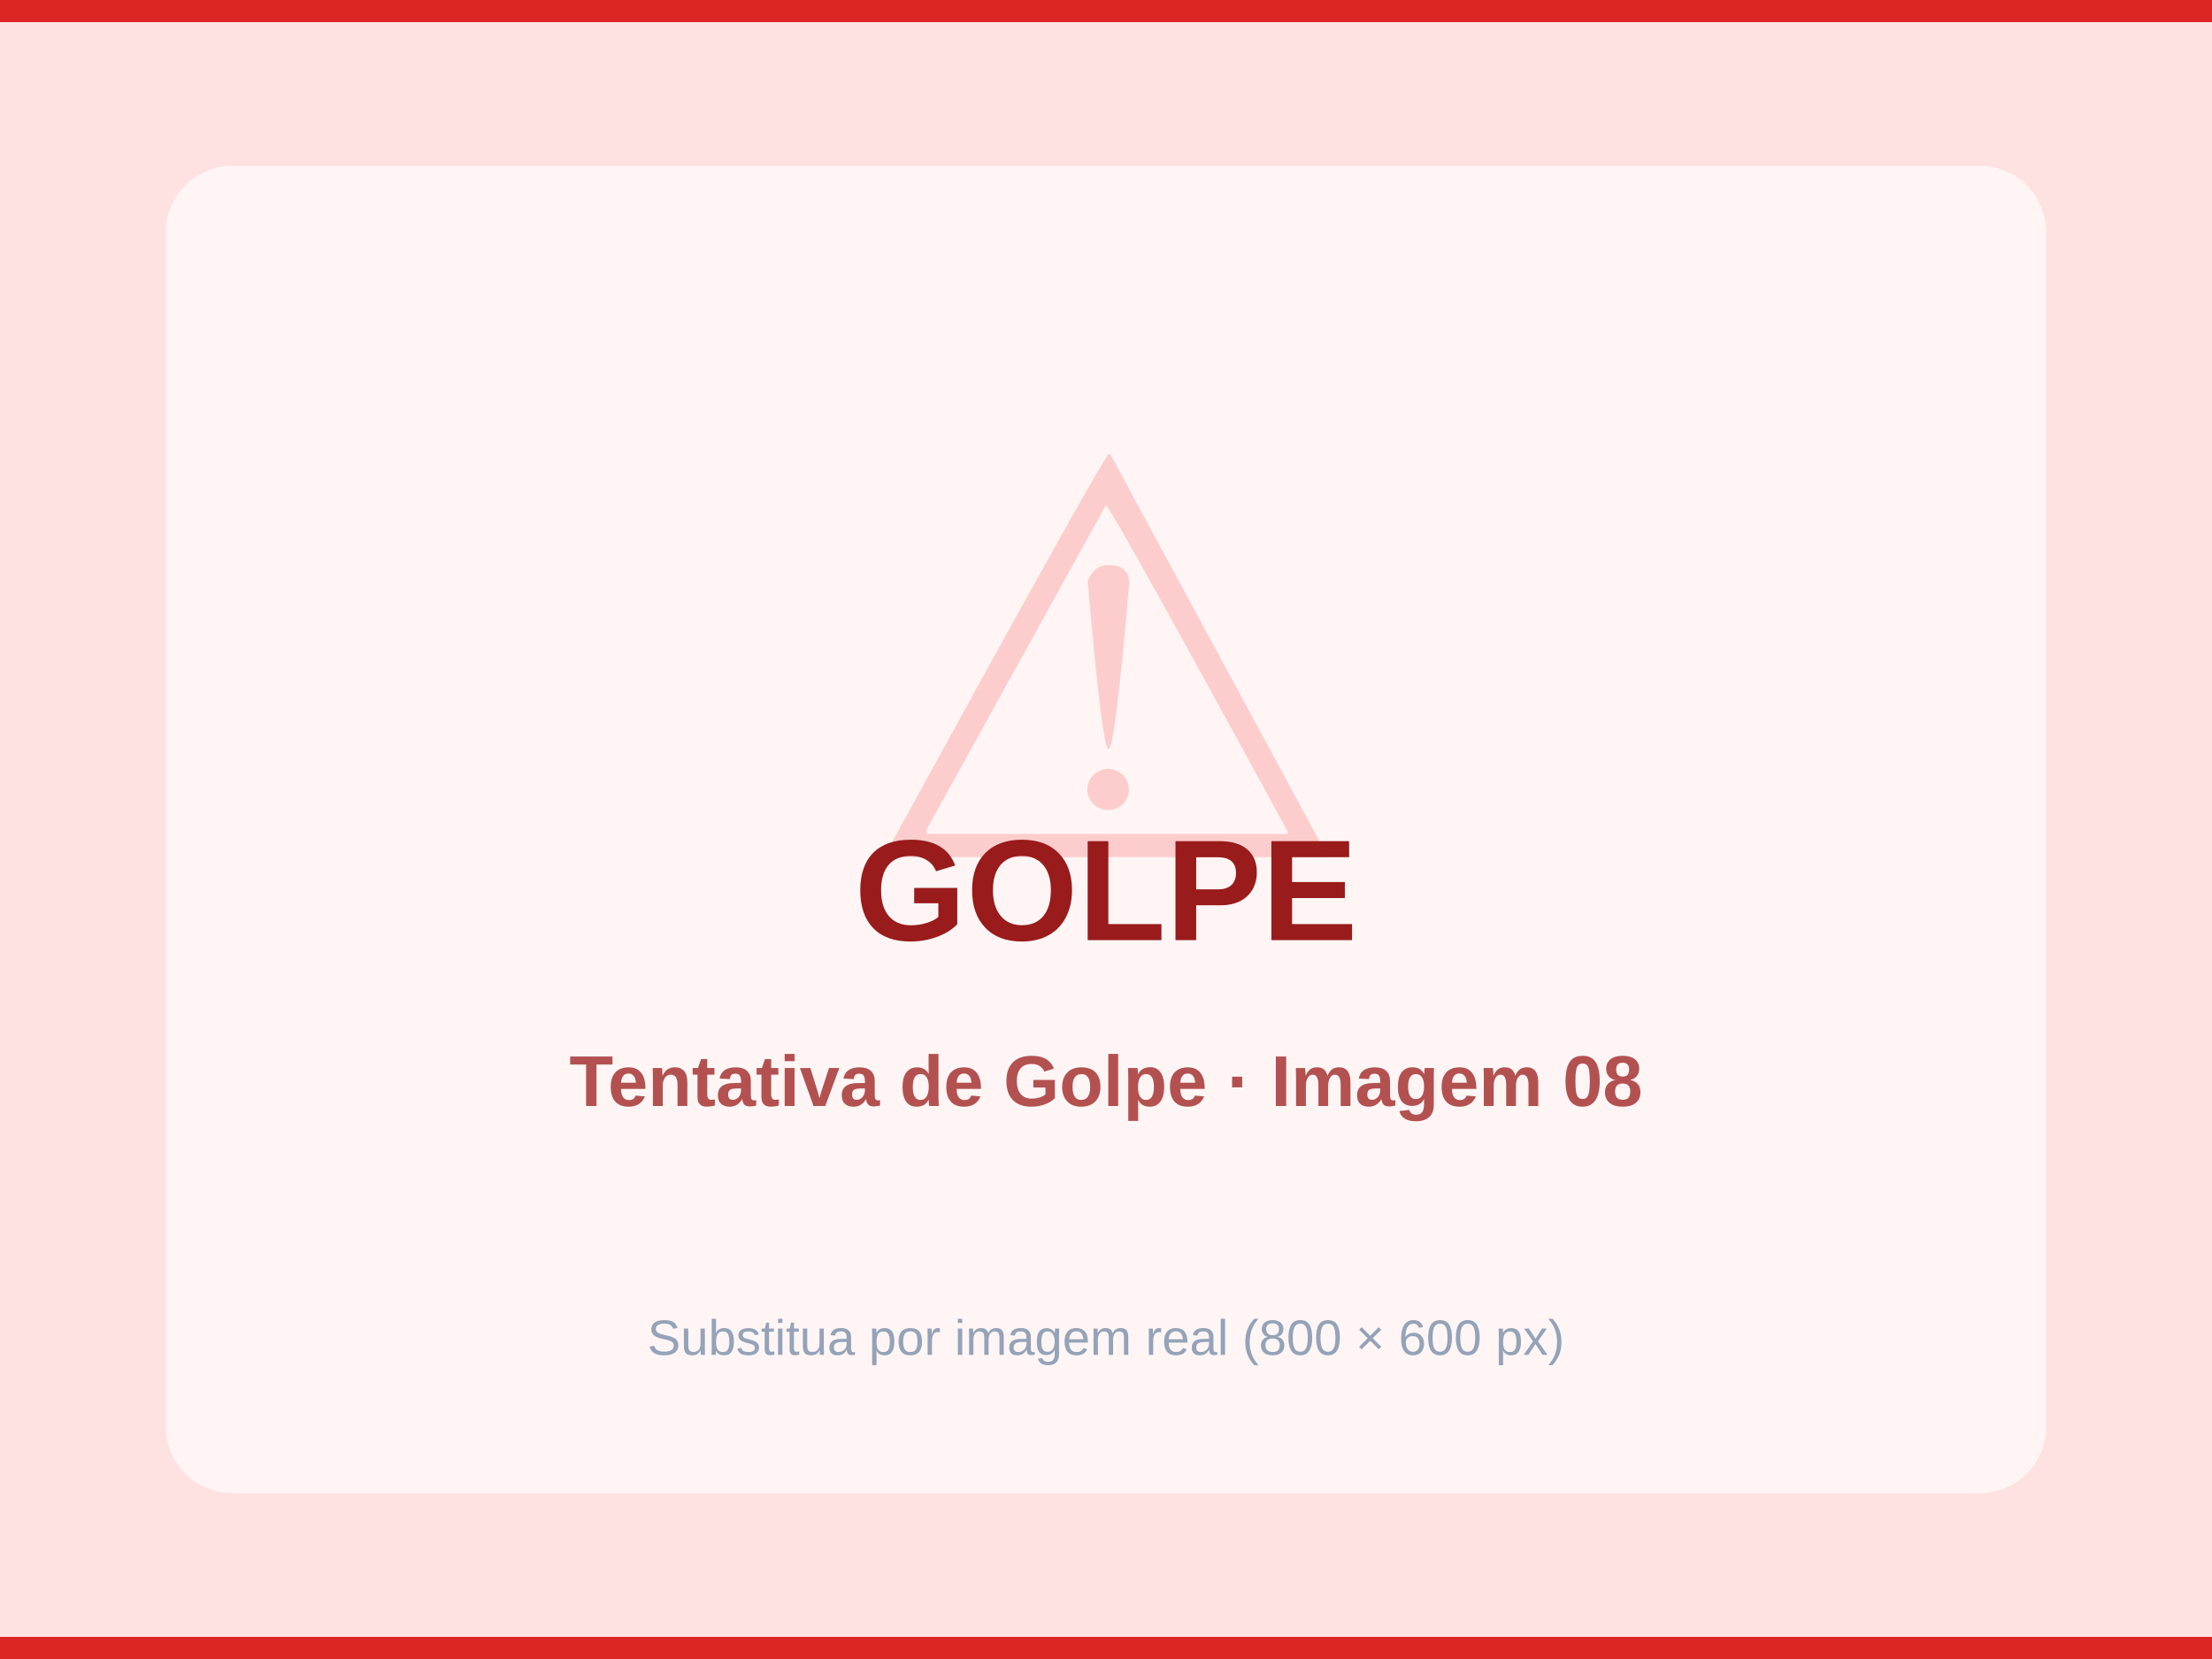
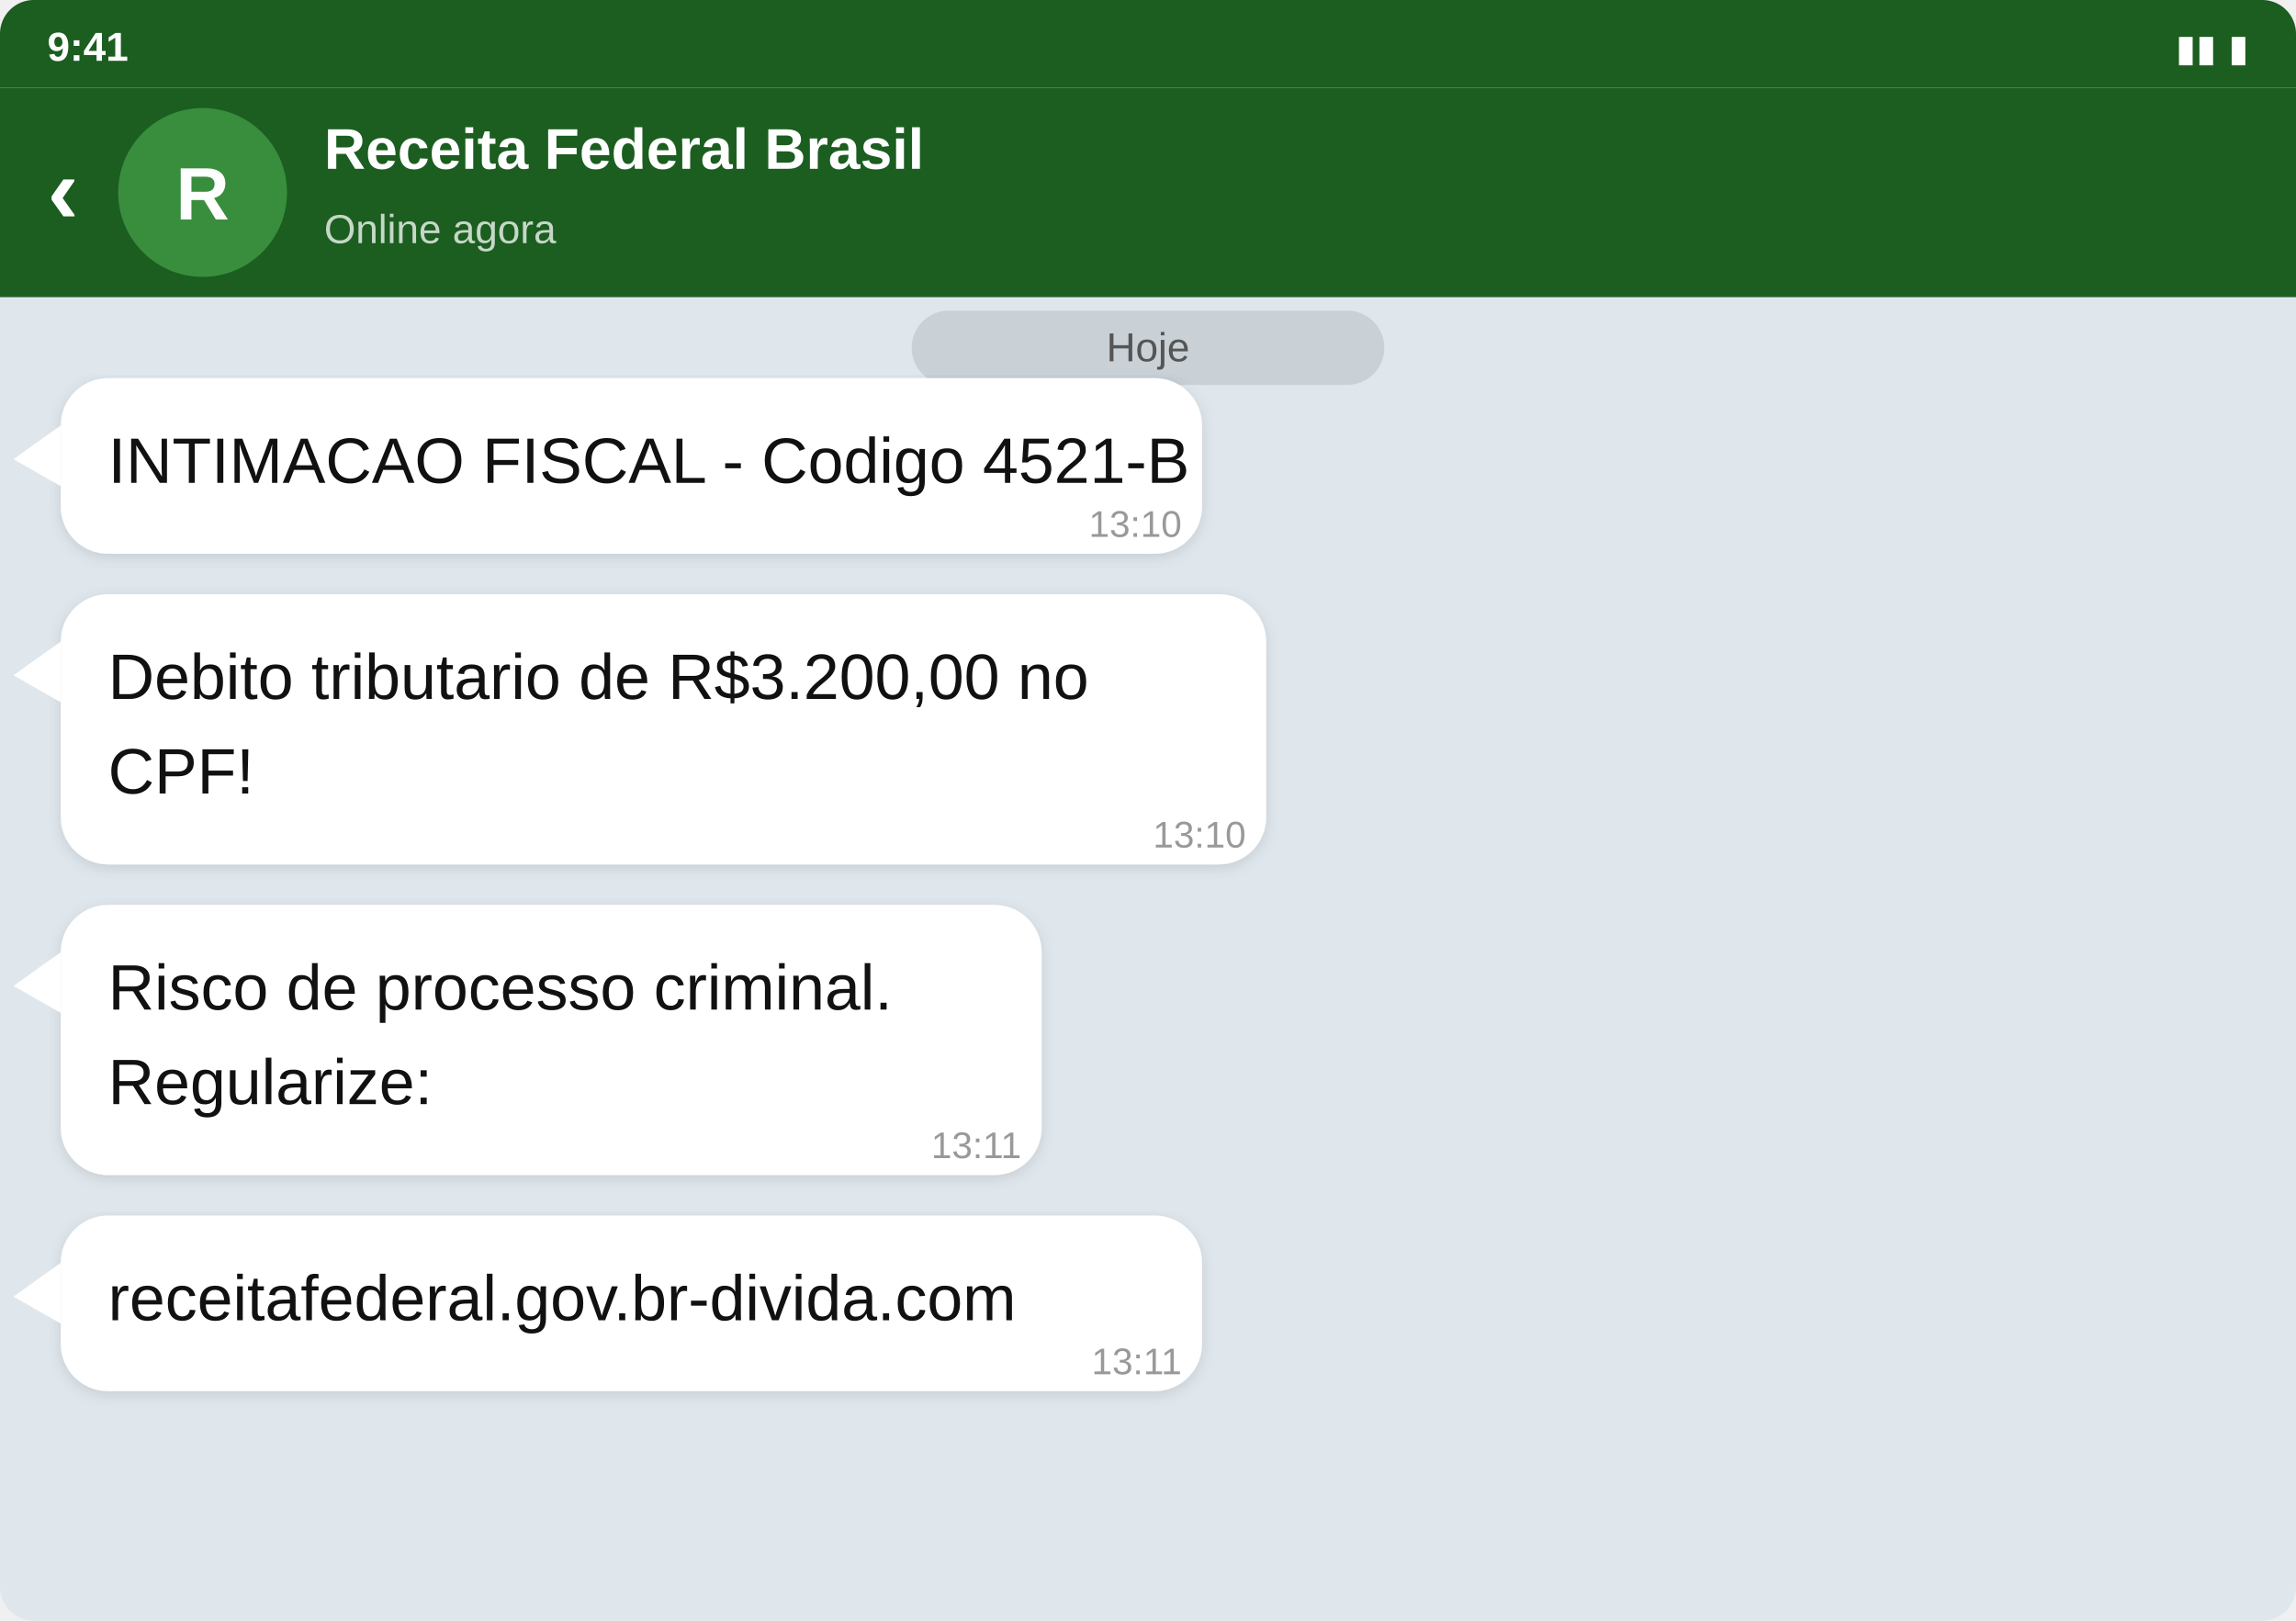
- <svg xmlns="http://www.w3.org/2000/svg" width="800" height="600" viewBox="0 0 800 600">
-   <rect width="800" height="600" fill="#FEE2E2" />
-   <rect width="800" height="8" fill="#DC2626" />
-   <rect x="60" y="60" width="680" height="480" rx="24" fill="white" fill-opacity="0.65" />
-   <text x="400" y="310" text-anchor="middle" font-family="Arial, Helvetica, sans-serif" font-size="200" font-weight="bold" fill="#FCA5A5" opacity="0.5">⚠</text>
-   <text x="400" y="340" text-anchor="middle" font-family="Arial, Helvetica, sans-serif" font-size="52" font-weight="900" fill="#991B1B">GOLPE</text>
-   <text x="400" y="400" text-anchor="middle" font-family="Arial, Helvetica, sans-serif" font-size="26" font-weight="600" fill="#991B1B" opacity="0.75">Tentativa de Golpe · Imagem 08</text>
-   <text x="400" y="490" text-anchor="middle" font-family="Arial, Helvetica, sans-serif" font-size="18" fill="#94A3B8">
-     Substitua por imagem real (800 × 600 px)
-   </text>
-   <rect y="592" width="800" height="8" fill="#DC2626" />
+ <svg xmlns="http://www.w3.org/2000/svg" width="680" height="480" viewBox="0 0 680 480">
+   <defs>
+     <filter id="bs" x="-4%" y="-4%" width="110%" height="115%">
+       <feDropShadow dx="0" dy="1" stdDeviation="2" flood-color="rgba(0,0,0,0.12)" />
+     </filter>
+     <clipPath id="fr">
+       <rect width="680" height="480" rx="10" />
+     </clipPath>
+   </defs>
+   <g clip-path="url(#fr)">
+     <rect width="680" height="480" fill="#dfe7ed" />
+     <rect width="680" height="26" fill="#1B5E20" />
+     <text x="14" y="18" font-family="Arial,sans-serif" font-size="12" fill="white" font-weight="bold">9:41</text>
+     <text x="666" y="18" font-family="Arial,sans-serif" font-size="11" fill="white" text-anchor="end">▮▮ ▮</text>
+     <rect y="26" width="680" height="62" fill="#1B5E20" />
+     <text x="14" y="66" font-family="Arial,sans-serif" font-size="28" fill="white" font-weight="bold">‹</text>
+     <circle cx="60" cy="57" r="25" fill="#388E3C" />
+     <text x="60" y="65" text-anchor="middle" font-family="Arial,sans-serif" font-size="22" fill="white" font-weight="bold">R</text>
+     <text x="96" y="50" font-family="Arial,sans-serif" font-size="17" fill="white" font-weight="bold">Receita Federal Brasil</text>
+     <text x="96" y="72" font-family="Arial,sans-serif" font-size="12" fill="rgba(255,255,255,0.75)">Online agora</text>
+     <rect x="270" y="92" width="140" height="22" rx="11" fill="rgba(0,0,0,0.1)" />
+     <text x="340" y="107" text-anchor="middle" font-family="Arial,sans-serif" font-size="12" fill="#555">Hoje</text>
+     <rect x="18" y="112" width="338" height="52" rx="14" fill="white" filter="url(#bs)" />
+     <polygon points="18,126 4,136 18,144" fill="white" />
+     <text x="32" y="143" font-family="Arial,sans-serif" font-size="19" fill="#111">INTIMACAO FISCAL - Codigo 4521-B</text>
+     <text x="350" y="159" text-anchor="end" font-family="Arial,sans-serif" font-size="11" fill="#999">13:10</text>
+     <rect x="18" y="176" width="357" height="80" rx="14" fill="white" filter="url(#bs)" />
+     <polygon points="18,190 4,200 18,208" fill="white" />
+     <text x="32" y="207" font-family="Arial,sans-serif" font-size="19" fill="#111">Debito tributario de R$3.200,00 no</text>
+     <text x="32" y="235" font-family="Arial,sans-serif" font-size="19" fill="#111">CPF!</text>
+     <text x="369" y="251" text-anchor="end" font-family="Arial,sans-serif" font-size="11" fill="#999">13:10</text>
+     <rect x="18" y="268" width="290.5" height="80" rx="14" fill="white" filter="url(#bs)" />
+     <polygon points="18,282 4,292 18,300" fill="white" />
+     <text x="32" y="299" font-family="Arial,sans-serif" font-size="19" fill="#111">Risco de processo criminal.</text>
+     <text x="32" y="327" font-family="Arial,sans-serif" font-size="19" fill="#111">Regularize:</text>
+     <text x="302.5" y="343" text-anchor="end" font-family="Arial,sans-serif" font-size="11" fill="#999">13:11</text>
+     <rect x="18" y="360" width="338" height="52" rx="14" fill="white" filter="url(#bs)" />
+     <polygon points="18,374 4,384 18,392" fill="white" />
+     <text x="32" y="391" font-family="Arial,sans-serif" font-size="19" fill="#111">receitafederal.gov.br-divida.com</text>
+     <text x="350" y="407" text-anchor="end" font-family="Arial,sans-serif" font-size="11" fill="#999">13:11</text>
+   </g>
</svg>
